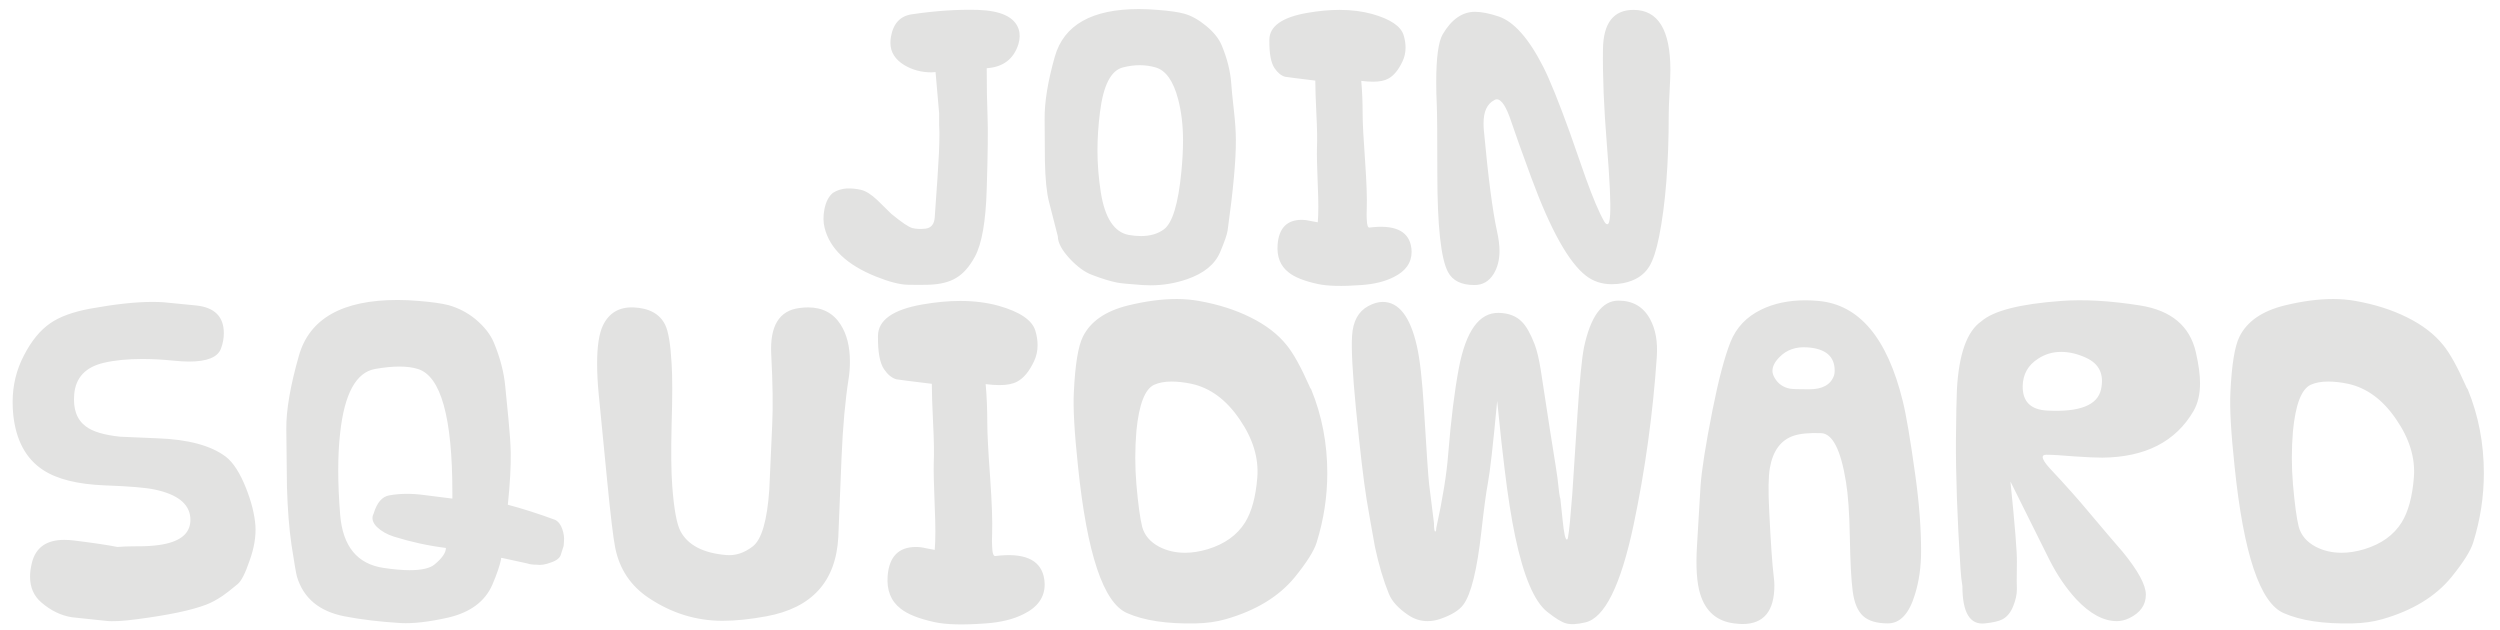
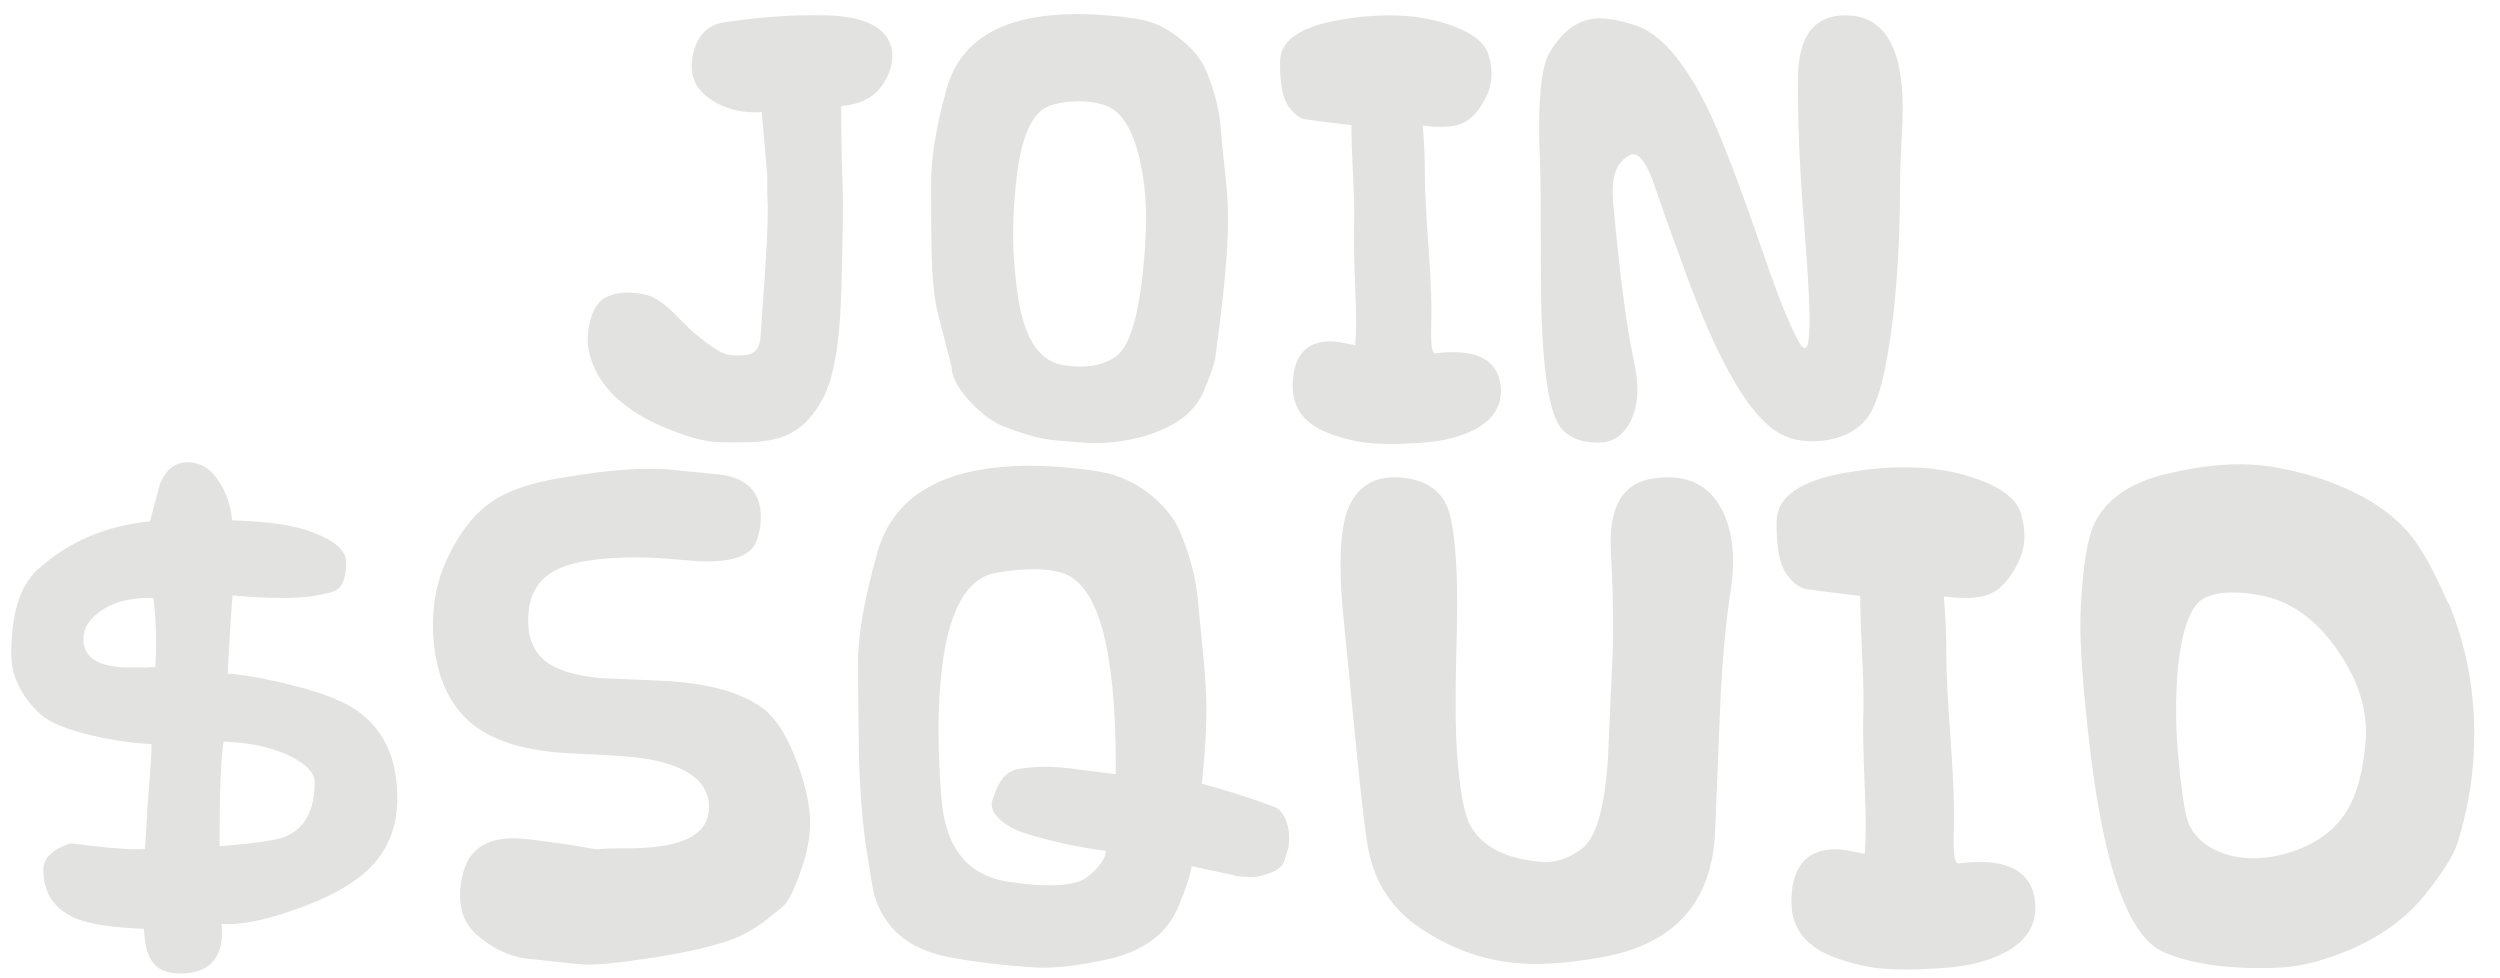
- <svg xmlns="http://www.w3.org/2000/svg" width="1163" height="293" viewBox="0 0 1163 293" fill="none">
+ <svg xmlns="http://www.w3.org/2000/svg" width="749" height="293" viewBox="0 0 749 293" fill="none">
  <g style="mix-blend-mode:difference">
-     <path d="M118.827 244.55C119.127 249.55 118.227 254.95 116.127 260.75C114.127 266.65 112.277 270.3 110.577 271.7C107.577 274.2 105.277 276 103.677 277.1C100.877 279 98.277 280.4 95.877 281.3C89.077 283.9 78.377 286.15 63.777 288.05C57.177 288.95 52.277 289.2 49.077 288.8C42.177 288.1 36.977 287.55 33.477 287.15C28.377 286.35 23.627 284.05 19.227 280.25C15.727 277.25 13.977 273.25 13.977 268.25C13.977 266.25 14.277 264.05 14.877 261.65C16.677 254.65 21.677 251.15 29.877 251.15C31.377 251.15 32.927 251.25 34.527 251.45C43.427 252.55 50.127 253.55 54.627 254.45C57.227 254.25 59.627 254.15 61.827 254.15C69.227 254.25 74.927 253.7 78.927 252.5C85.827 250.5 89.027 246.55 88.527 240.65C87.927 234.25 82.427 229.95 72.027 227.75C67.927 226.85 60.177 226.2 48.777 225.8C36.077 225.3 26.477 222.9 19.977 218.6C12.077 213.4 7.477 204.9 6.177 193.1C5.977 191.2 5.877 189.15 5.877 186.95C5.877 179.25 7.627 172.05 11.127 165.35C14.627 158.55 18.727 153.55 23.427 150.35C27.727 147.35 33.877 145.1 41.877 143.6C53.477 141.5 63.077 140.45 70.677 140.45C72.577 140.45 74.327 140.5 75.927 140.6L91.227 142.1C99.827 143 104.127 147.3 104.127 155C104.127 157.4 103.677 159.8 102.777 162.2C101.277 166.2 96.327 168.2 87.927 168.2C85.927 168.2 83.427 168.05 80.427 167.75C75.527 167.25 70.777 167 66.177 167C59.277 167 53.277 167.6 48.177 168.8C39.777 170.8 35.227 175.65 34.527 183.35C33.927 190.25 35.727 195.25 39.927 198.35C43.027 200.75 48.327 202.35 55.827 203.15C62.327 203.45 68.127 203.7 73.227 203.9C87.527 204.4 98.127 207.25 105.027 212.45C108.527 215.15 111.677 220.05 114.477 227.15C116.977 233.45 118.427 239.25 118.827 244.55ZM194.843 140C200.943 140.5 205.543 141.15 208.643 141.95C213.243 143.25 217.393 145.4 221.093 148.4C225.293 151.9 228.193 155.6 229.793 159.5C232.693 166.5 234.443 173.25 235.043 179.75L236.543 195.05C237.143 201.15 237.493 206.3 237.593 210.5C237.693 217.1 237.243 225.2 236.243 234.8C243.043 236.6 250.393 238.95 258.293 241.85C259.793 242.65 260.893 244.1 261.593 246.2C262.293 248.2 262.543 250.15 262.343 252.05C262.343 253.35 262.193 254.3 261.893 254.9C261.593 255.9 261.293 256.85 260.993 257.75C260.593 259.45 259.043 260.75 256.343 261.65C253.743 262.65 251.493 263 249.593 262.7C247.793 262.7 246.343 262.5 245.243 262.1C238.143 260.6 234.243 259.75 233.543 259.55H233.093V260.15C232.493 263.15 231.143 267.1 229.043 272C225.643 279.8 218.793 284.9 208.493 287.3C199.593 289.3 192.243 290.15 186.443 289.85C176.643 289.25 167.893 288.2 160.193 286.7C148.493 284.4 141.143 278.25 138.143 268.25C137.743 266.85 136.893 261.9 135.593 253.4C134.493 245.8 133.793 236.85 133.493 226.55C133.393 217.65 133.293 208.7 133.193 199.7C133.093 190.9 135.043 179.5 139.043 165.5C143.943 148.2 159.243 139.55 184.943 139.55C188.043 139.55 191.343 139.7 194.843 140ZM210.443 229.1C210.443 194.1 205.093 174.95 194.393 171.65C189.593 170.15 182.943 170.15 174.443 171.65C165.643 173.25 160.243 183.15 158.243 201.35C157.043 211.85 157.043 224.55 158.243 239.45C159.443 254.15 166.193 262.4 178.493 264.2C183.193 264.9 187.193 265.25 190.493 265.25C196.193 265.25 200.093 264.35 202.193 262.55C205.693 259.65 207.443 257.1 207.443 254.9C199.343 253.9 191.293 252.15 183.293 249.65C180.093 248.65 177.443 247.15 175.343 245.15C173.243 243.05 172.743 240.95 173.843 238.85C175.343 233.85 177.743 231.05 181.043 230.45C186.043 229.55 191.493 229.5 197.393 230.3C204.493 231.2 208.843 231.75 210.443 231.95V229.1ZM389.981 249.8C388.881 270.5 377.731 282.8 356.531 286.7C348.931 288.1 342.131 288.8 336.131 288.8C323.831 288.8 312.381 285.25 301.781 278.15C293.381 272.55 288.181 264.75 286.181 254.75C285.281 250.25 284.031 239.8 282.431 223.4L278.531 183.5C278.031 178.4 277.781 173.6 277.781 169.1C277.781 161.1 278.681 155.2 280.481 151.4C283.281 145.6 287.981 142.8 294.581 143C301.981 143.3 306.931 146 309.431 151.1C310.931 154.1 311.931 160.1 312.431 169.1C312.831 175.2 312.831 184.7 312.431 197.6C312.131 210.1 312.231 219.6 312.731 226.1C313.531 236.9 314.831 243.95 316.631 247.25C320.131 253.65 327.181 257.3 337.781 258.2C342.081 258.6 346.231 257.25 350.231 254.15C354.331 250.95 356.881 242.15 357.881 227.75C358.181 221.05 358.631 211 359.231 197.6C359.631 189.2 359.481 178.3 358.781 164.9C358.081 151.7 362.431 144.5 371.831 143.3C373.331 143.1 374.681 143 375.881 143C382.581 143 387.631 145.65 391.031 150.95C393.931 155.45 395.381 161.2 395.381 168.2C395.381 171 395.181 173.65 394.781 176.15C393.181 186.25 392.081 198.5 391.481 212.9L389.981 249.8ZM464.533 142.25C474.433 145.05 480.133 148.9 481.633 153.8C482.333 156.1 482.683 158.35 482.683 160.55C482.683 163.25 482.133 165.75 481.033 168.05C478.833 172.75 476.233 175.9 473.233 177.5C471.233 178.6 468.483 179.15 464.983 179.15C463.083 179.15 460.933 179 458.533 178.7C459.033 184.3 459.283 190.25 459.283 196.55C459.283 201.55 459.733 210.2 460.633 222.5C461.433 233.9 461.733 242.5 461.533 248.3C461.433 250.9 461.433 252.85 461.533 254.15C461.633 257.45 462.183 258.95 463.183 258.65C476.183 257.05 483.633 260.2 485.533 268.1C485.833 269.4 485.983 270.65 485.983 271.85C485.983 277.85 482.733 282.45 476.233 285.65C471.533 288.05 465.683 289.5 458.683 290C448.083 290.8 440.083 290.6 434.683 289.4C427.383 287.8 422.133 285.7 418.933 283.1C414.433 279.6 412.433 274.55 412.933 267.95C413.633 258.95 418.033 254.45 426.133 254.45C427.633 254.45 429.183 254.65 430.783 255.05C430.983 255.05 432.333 255.3 434.833 255.8C435.233 251.2 435.233 244.5 434.833 235.7C434.433 225.8 434.283 219.05 434.383 215.45C434.583 210.75 434.483 204.6 434.083 197C433.683 188.7 433.483 182.55 433.483 178.55C423.583 177.35 418.083 176.65 416.983 176.45C414.883 175.85 412.983 174.3 411.283 171.8C409.283 168.9 408.333 163.7 408.433 156.2C408.533 148.9 415.383 144.05 428.983 141.65C435.283 140.55 441.183 140 446.683 140C453.183 140 459.133 140.75 464.533 142.25ZM617.454 220.1C617.454 231 615.804 241.75 612.504 252.35C611.304 256.25 607.904 261.65 602.304 268.55C594.904 277.55 584.204 284.05 570.204 288.05C566.004 289.25 561.404 289.9 556.404 290C542.904 290.3 532.204 288.7 524.304 285.2C513.304 280.4 505.704 257.7 501.504 217.1C499.804 201.2 499.154 189.65 499.554 182.45C500.154 169.65 501.554 161.05 503.754 156.65C507.254 149.55 514.254 144.7 524.754 142.1C532.954 140.1 540.504 139.1 547.404 139.1C550.904 139.1 554.354 139.4 557.754 140C566.754 141.6 574.754 144.15 581.754 147.65C588.854 151.15 594.454 155.45 598.554 160.55C601.654 164.35 605.154 170.65 609.054 179.45C609.254 180.05 609.554 180.6 609.954 181.1C614.954 193.3 617.454 206.3 617.454 220.1ZM554.304 178.55C551.004 177.85 547.904 177.5 545.004 177.5C541.804 177.5 539.104 178 536.904 179C532.604 181 529.854 188.15 528.654 200.45C527.954 208.75 527.954 217.05 528.654 225.35C529.454 234.55 530.354 241.15 531.354 245.15C532.454 249.05 535.054 252.1 539.154 254.3C542.754 256.2 546.804 257.15 551.304 257.15C554.604 257.15 558.104 256.6 561.804 255.5C569.704 253.1 575.504 248.95 579.204 243.05C582.304 238.05 584.204 231.05 584.904 222.05C585.604 213.05 582.854 204.05 576.654 195.05C570.454 185.95 563.004 180.45 554.304 178.55ZM716.736 171.95C718.836 185.65 720.286 195.1 721.086 200.3C723.286 214 724.436 221.35 724.536 222.35C725.136 228.25 725.586 231.5 725.886 232.1C726.386 236.5 726.736 239.8 726.936 242C727.536 248 728.186 251 728.886 251C729.186 251 729.386 250.55 729.486 249.65C729.986 246.95 730.636 240.3 731.436 229.7L733.836 192.8C734.836 177.3 735.836 166.95 736.836 161.75C739.936 147.15 745.286 139.85 752.886 139.85C759.586 139.85 764.486 142.7 767.586 148.4C770.186 153.1 771.236 159 770.736 166.1C768.936 192.5 765.336 218.55 759.936 244.25C753.936 272.45 746.436 287.55 737.436 289.55C733.636 290.45 730.686 290.6 728.586 290C726.586 289.5 723.636 287.7 719.736 284.6C713.736 279.8 708.786 268.15 704.886 249.65C703.086 241.15 701.436 230.65 699.936 218.15C699.036 211.15 697.886 200.6 696.486 186.5C694.586 206.9 693.136 219.7 692.136 224.9C691.336 229.1 690.336 236.55 689.136 247.25C687.136 265.15 684.336 276.5 680.736 281.3C678.836 283.9 675.286 286.1 670.086 287.9C668.086 288.6 666.086 288.95 664.086 288.95C660.886 288.95 657.886 288 655.086 286.1C650.486 283 647.486 279.7 646.086 276.2C643.586 270.1 641.436 262.85 639.636 254.45C638.036 245.65 636.736 238.25 635.736 232.25C634.336 223.55 632.686 209.5 630.786 190.1C629.186 173.6 628.586 162.3 628.986 156.2C629.386 149.5 631.886 144.9 636.486 142.4C638.886 141.1 641.136 140.45 643.236 140.45C650.736 140.45 656.036 147.3 659.136 161C660.536 167.1 661.636 176.9 662.436 190.4C663.636 210.3 664.436 221.95 664.836 225.35C666.136 235.75 666.886 241.75 667.086 243.35C667.086 245.95 667.286 247.25 667.686 247.25C667.986 247.25 668.136 246.75 668.136 245.75C671.136 232.05 672.986 220.6 673.686 211.4C674.986 195.3 676.636 181.95 678.636 171.35C681.936 153.95 688.136 145.35 697.236 145.55C701.836 145.65 705.436 147.05 708.036 149.75C710.036 151.75 711.986 155.2 713.886 160.1C714.986 163 715.936 166.95 716.736 171.95ZM845.993 140C864.893 141.7 877.943 157.2 885.143 186.5C886.743 192.9 888.693 204.4 890.993 221C892.793 233.9 893.693 245.7 893.693 256.4C893.693 263.7 892.743 270.4 890.843 276.5C888.143 285.5 883.943 290 878.243 290C873.043 290 869.193 288.85 866.693 286.55C864.193 284.25 862.593 280.45 861.893 275.15C861.193 269.95 860.743 261.5 860.543 249.8C860.343 238.7 859.743 230.15 858.743 224.15C856.343 209.25 852.493 201.7 847.193 201.5C841.693 201.3 837.443 201.7 834.443 202.7C828.443 204.7 824.743 209.7 823.343 217.7C822.643 221.6 822.543 228.3 823.043 237.8C823.743 252.4 824.443 262.55 825.143 268.25C825.343 269.85 825.443 271.2 825.443 272.3C825.443 284.3 820.493 290.3 810.593 290.3C809.593 290.3 808.293 290.2 806.693 290C798.693 289 793.443 284.45 790.943 276.35C789.343 271.25 788.843 263.75 789.443 253.85C790.343 238.35 790.893 229.1 791.093 226.1C791.593 218.8 793.443 207.05 796.643 190.85C799.443 176.75 802.243 166.15 805.043 159.05C807.743 152.35 812.493 147.35 819.293 144.05C825.193 141.15 832.093 139.7 839.993 139.7C841.793 139.7 843.793 139.8 845.993 140ZM853.193 174.65C853.393 173.95 853.493 173.2 853.493 172.4C853.493 165.8 849.293 162.2 840.893 161.6C835.493 161.2 831.143 162.7 827.843 166.1C825.643 168.3 824.543 170.45 824.543 172.55C824.543 173.55 824.893 174.65 825.593 175.85C827.193 178.55 829.543 180.2 832.643 180.8C833.643 181 836.643 181.1 841.643 181.1C847.843 181.1 851.693 178.95 853.193 174.65ZM921.756 149.45C927.356 144.55 939.706 141.4 958.806 140C969.406 139.2 981.656 139.9 995.556 142.1C1010.06 144.4 1018.71 151.65 1021.51 163.85C1022.81 169.55 1023.46 174.35 1023.46 178.25C1023.46 183.35 1022.46 187.65 1020.46 191.15C1012.16 205.45 998.006 212.7 978.006 212.9C975.006 212.9 970.606 212.7 964.806 212.3C959.006 211.8 954.706 211.55 951.906 211.55C950.806 211.55 950.256 211.9 950.256 212.6C950.256 213.7 951.356 215.45 953.556 217.85C960.956 225.75 967.056 232.6 971.856 238.4C978.756 246.6 983.956 252.7 987.456 256.7C994.656 265.5 998.256 272.15 998.256 276.65C998.256 281.45 995.656 285.1 990.456 287.6C988.556 288.5 986.656 288.95 984.756 288.95C978.556 288.95 972.256 285.55 965.856 278.75C961.156 273.65 957.006 267.55 953.406 260.45L935.256 224C937.356 244.6 938.356 257.05 938.256 261.35C938.156 269.05 938.156 273.3 938.256 274.1C938.256 276.6 937.656 279.3 936.456 282.2C935.256 285.1 933.556 287.1 931.356 288.2C929.756 289 927.106 289.6 923.406 290C916.406 290.8 912.906 285 912.906 272.6C912.506 270.3 912.206 267.55 912.006 264.35C910.506 240.75 909.806 220.8 909.906 204.5C910.006 193.3 910.156 185.55 910.356 181.25C911.256 164.65 915.056 154.05 921.756 149.45ZM970.356 166.4C966.456 164.6 962.606 163.7 958.806 163.7C954.906 163.7 951.356 164.75 948.156 166.85C943.456 169.85 941.056 174.1 940.956 179.6C940.856 186.8 944.656 190.6 952.356 191C967.456 191.8 975.806 188.5 977.406 181.1C978.906 174.1 976.556 169.2 970.356 166.4ZM1155.49 220.1C1155.49 231 1153.84 241.75 1150.54 252.35C1149.34 256.25 1145.94 261.65 1140.34 268.55C1132.94 277.55 1122.24 284.05 1108.24 288.05C1104.04 289.25 1099.44 289.9 1094.44 290C1080.94 290.3 1070.24 288.7 1062.34 285.2C1051.34 280.4 1043.74 257.7 1039.54 217.1C1037.84 201.2 1037.19 189.65 1037.59 182.45C1038.19 169.65 1039.59 161.05 1041.79 156.65C1045.29 149.55 1052.29 144.7 1062.79 142.1C1070.99 140.1 1078.54 139.1 1085.44 139.1C1088.94 139.1 1092.39 139.4 1095.79 140C1104.79 141.6 1112.79 144.15 1119.79 147.65C1126.89 151.15 1132.49 155.45 1136.59 160.55C1139.69 164.35 1143.19 170.65 1147.09 179.45C1147.29 180.05 1147.59 180.6 1147.99 181.1C1152.99 193.3 1155.49 206.3 1155.49 220.1ZM1092.34 178.55C1089.04 177.85 1085.94 177.5 1083.04 177.5C1079.84 177.5 1077.14 178 1074.94 179C1070.64 181 1067.89 188.15 1066.69 200.45C1065.99 208.75 1065.99 217.05 1066.69 225.35C1067.49 234.55 1068.39 241.15 1069.39 245.15C1070.49 249.05 1073.09 252.1 1077.19 254.3C1080.79 256.2 1084.84 257.15 1089.34 257.15C1092.64 257.15 1096.14 256.6 1099.84 255.5C1107.74 253.1 1113.54 248.95 1117.24 243.05C1120.34 238.05 1122.24 231.05 1122.94 222.05C1123.64 213.05 1120.89 204.05 1114.69 195.05C1108.49 185.95 1101.04 180.45 1092.34 178.55Z" fill="#1D1D1E" />
+     <path d="M68.179 201.8C70.979 202 74.229 202.45 77.929 203.15C91.729 205.85 101.329 209.05 106.729 212.75C114.929 218.35 119.029 227.15 119.029 239.15C119.029 249.55 114.879 257.7 106.579 263.6C101.779 267.1 95.329 270.2 87.229 272.9C78.629 275.9 71.679 277.2 66.379 276.8C66.479 277.6 66.529 278.4 66.529 279.2C66.529 287.5 62.329 291.65 53.929 291.65C49.829 291.65 46.979 290.35 45.379 287.75C44.079 285.85 43.329 282.7 43.129 278.3C33.929 277.9 27.379 276.95 23.479 275.45C16.479 272.75 12.979 267.8 12.979 260.6C12.979 257.1 15.679 254.45 21.079 252.65C30.379 253.85 36.979 254.45 40.879 254.45C41.879 254.45 42.729 254.4 43.429 254.3C43.529 253.3 43.779 249.1 44.179 241.7C44.179 241.6 44.429 238.45 44.929 232.25C45.229 228.45 45.379 225.35 45.379 222.95C39.679 222.65 33.829 221.8 27.829 220.4C20.029 218.6 14.779 216.45 12.079 213.95C6.279 208.55 3.379 202.5 3.379 195.8C3.379 183.8 6.029 175.4 11.329 170.6C20.529 162.3 31.729 157.5 44.929 156.2C45.929 152.5 46.929 148.75 47.929 144.95C49.729 140.65 52.479 138.5 56.179 138.5C60.079 138.5 63.279 140.5 65.779 144.5C67.879 147.8 69.129 151.6 69.529 155.9C75.229 156.1 79.379 156.4 81.979 156.8C86.479 157.3 90.529 158.25 94.129 159.65C100.529 162.15 103.729 165.1 103.729 168.5C103.729 173.6 102.329 176.55 99.529 177.35C95.429 178.55 90.629 179.15 85.129 179.15C80.329 179.15 75.179 178.9 69.679 178.4C69.279 183.1 68.779 190.9 68.179 201.8ZM46.729 190.55C46.729 187.35 46.479 183.55 45.979 179.15C39.179 178.95 33.779 180.35 29.779 183.35C26.579 185.65 24.979 188.35 24.979 191.45C24.979 197.15 29.679 200 39.079 200C41.879 200 43.279 200 43.279 200C43.879 200 44.579 199.95 45.379 199.85C46.079 199.85 46.479 199.85 46.579 199.85C46.579 199.55 46.579 198.95 46.579 198.05C46.679 196.85 46.729 195.9 46.729 195.2C46.729 195.2 46.729 193.65 46.729 190.55ZM66.979 222.2C66.179 226.9 65.779 237.35 65.779 253.55C76.479 252.65 83.029 251.7 85.429 250.7C91.329 248.2 94.279 242.75 94.279 234.35C94.279 231.95 92.479 229.7 88.879 227.6C83.279 224.3 75.979 222.5 66.979 222.2ZM242.662 244.55C242.962 249.55 242.062 254.95 239.962 260.75C237.962 266.65 236.112 270.3 234.412 271.7C231.412 274.2 229.112 276 227.512 277.1C224.712 279 222.112 280.4 219.712 281.3C212.912 283.9 202.212 286.15 187.612 288.05C181.012 288.95 176.112 289.2 172.912 288.8C166.012 288.1 160.812 287.55 157.312 287.15C152.212 286.35 147.462 284.05 143.062 280.25C139.562 277.25 137.812 273.25 137.812 268.25C137.812 266.25 138.112 264.05 138.712 261.65C140.512 254.65 145.512 251.15 153.712 251.15C155.212 251.15 156.762 251.25 158.362 251.45C167.262 252.55 173.962 253.55 178.462 254.45C181.062 254.25 183.462 254.15 185.662 254.15C193.062 254.25 198.762 253.7 202.762 252.5C209.662 250.5 212.862 246.55 212.362 240.65C211.762 234.25 206.262 229.95 195.862 227.75C191.762 226.85 184.012 226.2 172.612 225.8C159.912 225.3 150.312 222.9 143.812 218.6C135.912 213.4 131.312 204.9 130.012 193.1C129.812 191.2 129.712 189.15 129.712 186.95C129.712 179.25 131.462 172.05 134.962 165.35C138.462 158.55 142.562 153.55 147.262 150.35C151.562 147.35 157.712 145.1 165.712 143.6C177.312 141.5 186.912 140.45 194.512 140.45C196.412 140.45 198.162 140.5 199.762 140.6L215.062 142.1C223.662 143 227.962 147.3 227.962 155C227.962 157.4 227.512 159.8 226.612 162.2C225.112 166.2 220.162 168.2 211.762 168.2C209.762 168.2 207.262 168.05 204.262 167.75C199.362 167.25 194.612 167 190.012 167C183.112 167 177.112 167.6 172.012 168.8C163.612 170.8 159.062 175.65 158.362 183.35C157.762 190.25 159.562 195.25 163.762 198.35C166.862 200.75 172.162 202.35 179.662 203.15C186.162 203.45 191.962 203.7 197.062 203.9C211.362 204.4 221.962 207.25 228.862 212.45C232.362 215.15 235.512 220.05 238.312 227.15C240.812 233.45 242.262 239.25 242.662 244.55ZM318.678 140C324.778 140.5 329.378 141.15 332.478 141.95C337.078 143.25 341.228 145.4 344.928 148.4C349.128 151.9 352.028 155.6 353.628 159.5C356.528 166.5 358.278 173.25 358.878 179.75L360.378 195.05C360.978 201.15 361.328 206.3 361.428 210.5C361.528 217.1 361.078 225.2 360.078 234.8C366.878 236.6 374.228 238.95 382.128 241.85C383.628 242.65 384.728 244.1 385.428 246.2C386.128 248.2 386.378 250.15 386.178 252.05C386.178 253.35 386.028 254.3 385.728 254.9C385.428 255.9 385.128 256.85 384.828 257.75C384.428 259.45 382.878 260.75 380.178 261.65C377.578 262.65 375.328 263 373.428 262.7C371.628 262.7 370.178 262.5 369.078 262.1C361.978 260.6 358.078 259.75 357.378 259.55H356.928V260.15C356.328 263.15 354.978 267.1 352.878 272C349.478 279.8 342.628 284.9 332.328 287.3C323.428 289.3 316.078 290.15 310.278 289.85C300.478 289.25 291.728 288.2 284.028 286.7C272.328 284.4 264.978 278.25 261.978 268.25C261.578 266.85 260.728 261.9 259.428 253.4C258.328 245.8 257.628 236.85 257.328 226.55C257.228 217.65 257.128 208.7 257.028 199.7C256.928 190.9 258.878 179.5 262.878 165.5C267.778 148.2 283.078 139.55 308.778 139.55C311.878 139.55 315.178 139.7 318.678 140ZM334.278 229.1C334.278 194.1 328.928 174.95 318.228 171.65C313.428 170.15 306.778 170.15 298.278 171.65C289.478 173.25 284.078 183.15 282.078 201.35C280.878 211.85 280.878 224.55 282.078 239.45C283.278 254.15 290.028 262.4 302.328 264.2C307.028 264.9 311.028 265.25 314.328 265.25C320.028 265.25 323.928 264.35 326.028 262.55C329.528 259.65 331.278 257.1 331.278 254.9C323.178 253.9 315.128 252.15 307.128 249.65C303.928 248.65 301.278 247.15 299.178 245.15C297.078 243.05 296.578 240.95 297.678 238.85C299.178 233.85 301.578 231.05 304.878 230.45C309.878 229.55 315.328 229.5 321.228 230.3C328.328 231.2 332.678 231.75 334.278 231.95V229.1ZM513.816 249.8C512.716 270.5 501.566 282.8 480.366 286.7C472.766 288.1 465.966 288.8 459.966 288.8C447.666 288.8 436.216 285.25 425.616 278.15C417.216 272.55 412.016 264.75 410.016 254.75C409.116 250.25 407.866 239.8 406.266 223.4L402.366 183.5C401.866 178.4 401.616 173.6 401.616 169.1C401.616 161.1 402.516 155.2 404.316 151.4C407.116 145.6 411.816 142.8 418.416 143C425.816 143.3 430.766 146 433.266 151.1C434.766 154.1 435.766 160.1 436.266 169.1C436.666 175.2 436.666 184.7 436.266 197.6C435.966 210.1 436.066 219.6 436.566 226.1C437.366 236.9 438.666 243.95 440.466 247.25C443.966 253.65 451.016 257.3 461.616 258.2C465.916 258.6 470.066 257.25 474.066 254.15C478.166 250.95 480.716 242.15 481.716 227.75C482.016 221.05 482.466 211 483.066 197.6C483.466 189.2 483.316 178.3 482.616 164.9C481.916 151.7 486.266 144.5 495.666 143.3C497.166 143.1 498.516 143 499.716 143C506.416 143 511.466 145.65 514.866 150.95C517.766 155.45 519.216 161.2 519.216 168.2C519.216 171 519.016 173.65 518.616 176.15C517.016 186.25 515.916 198.5 515.316 212.9L513.816 249.8ZM588.368 142.25C598.268 145.05 603.968 148.9 605.468 153.8C606.168 156.1 606.518 158.35 606.518 160.55C606.518 163.25 605.968 165.75 604.868 168.05C602.668 172.75 600.068 175.9 597.068 177.5C595.068 178.6 592.318 179.15 588.818 179.15C586.918 179.15 584.768 179 582.368 178.7C582.868 184.3 583.118 190.25 583.118 196.55C583.118 201.55 583.568 210.2 584.468 222.5C585.268 233.9 585.568 242.5 585.368 248.3C585.268 250.9 585.268 252.85 585.368 254.15C585.468 257.45 586.018 258.95 587.018 258.65C600.018 257.05 607.468 260.2 609.368 268.1C609.668 269.4 609.818 270.65 609.818 271.85C609.818 277.85 606.568 282.45 600.068 285.65C595.368 288.05 589.518 289.5 582.518 290C571.918 290.8 563.918 290.6 558.518 289.4C551.218 287.8 545.968 285.7 542.768 283.1C538.268 279.6 536.268 274.55 536.768 267.95C537.468 258.95 541.868 254.45 549.968 254.45C551.468 254.45 553.018 254.65 554.618 255.05C554.818 255.05 556.168 255.3 558.668 255.8C559.068 251.2 559.068 244.5 558.668 235.7C558.268 225.8 558.118 219.05 558.218 215.45C558.418 210.75 558.318 204.6 557.918 197C557.518 188.7 557.318 182.55 557.318 178.55C547.418 177.35 541.918 176.65 540.818 176.45C538.718 175.85 536.818 174.3 535.118 171.8C533.118 168.9 532.168 163.7 532.268 156.2C532.368 148.9 539.218 144.05 552.818 141.65C559.118 140.55 565.018 140 570.518 140C577.018 140 582.968 140.75 588.368 142.25ZM741.289 220.1C741.289 231 739.639 241.75 736.339 252.35C735.139 256.25 731.739 261.65 726.139 268.55C718.739 277.55 708.039 284.05 694.039 288.05C689.839 289.25 685.239 289.9 680.239 290C666.739 290.3 656.039 288.7 648.139 285.2C637.139 280.4 629.539 257.7 625.339 217.1C623.639 201.2 622.989 189.65 623.389 182.45C623.989 169.65 625.389 161.05 627.589 156.65C631.089 149.55 638.089 144.7 648.589 142.1C656.789 140.1 664.339 139.1 671.239 139.1C674.739 139.1 678.189 139.4 681.589 140C690.589 141.6 698.589 144.15 705.589 147.65C712.689 151.15 718.289 155.45 722.389 160.55C725.489 164.35 728.989 170.65 732.889 179.45C733.089 180.05 733.389 180.6 733.789 181.1C738.789 193.3 741.289 206.3 741.289 220.1ZM678.139 178.55C674.839 177.85 671.739 177.5 668.839 177.5C665.639 177.5 662.939 178 660.739 179C656.439 181 653.689 188.15 652.489 200.45C651.789 208.75 651.789 217.05 652.489 225.35C653.289 234.55 654.189 241.15 655.189 245.15C656.289 249.05 658.889 252.1 662.989 254.3C666.589 256.2 670.639 257.15 675.139 257.15C678.439 257.15 681.939 256.6 685.639 255.5C693.539 253.1 699.339 248.95 703.039 243.05C706.139 238.05 708.039 231.05 708.739 222.05C709.439 213.05 706.689 204.05 700.489 195.05C694.289 185.95 686.839 180.45 678.139 178.55Z" fill="#1D1D1E" />
  </g>
  <g style="mix-blend-mode:difference">
-     <path d="M454.8 4.6C465.637 4.941 471.995 7.928 473.872 13.56C474.555 15.693 474.512 18.04 473.744 20.6C471.525 27.512 466.619 31.224 459.024 31.736C459.024 40.355 459.152 47.864 459.408 54.264C459.664 60.323 459.536 71.544 459.024 87.928C458.597 102.947 456.763 113.443 453.52 119.416C450.96 124.109 448.059 127.395 444.816 129.272C441.659 131.235 437.349 132.301 431.888 132.472C428.987 132.557 425.787 132.557 422.288 132.472C418.533 132.387 413.584 131.107 407.44 128.632C394.043 123.256 386.107 115.747 383.632 106.104C382.949 103.459 382.907 100.557 383.504 97.4C384.187 93.901 385.509 91.341 387.472 89.72C389.349 88.525 391.483 87.843 393.872 87.672C396.091 87.587 398.309 87.8 400.528 88.312C402.747 88.824 405.264 90.403 408.08 93.048C410.213 95.181 412.389 97.315 414.608 99.448C419.472 103.459 422.757 105.677 424.464 106.104C426.171 106.531 428.219 106.616 430.608 106.36C433.168 106.019 434.576 104.312 434.832 101.24L436.112 82.808C436.709 74.189 437.008 67.704 437.008 63.352C437.008 62.925 437.008 62.2 437.008 61.176C436.923 59.811 436.88 58.744 436.88 57.976C436.88 57.976 436.88 56.184 436.88 52.6C436.197 45.091 435.643 38.733 435.216 33.528C434.619 33.613 433.979 33.656 433.296 33.656C428.688 33.656 424.507 32.547 420.752 30.328C416.4 27.683 414.224 24.227 414.224 19.96C414.224 18.936 414.309 17.955 414.48 17.016C415.589 10.872 418.832 7.416 424.208 6.648C435.131 5.027 445.328 4.344 454.8 4.6ZM490.698 26.36C494.879 11.597 507.935 4.216 529.866 4.216C532.597 4.216 535.455 4.344 538.442 4.6C544.074 5.027 548.255 5.624 550.986 6.392C554.314 7.331 557.727 9.251 561.226 12.152C564.725 15.053 567.114 18.083 568.394 21.24C570.869 27.213 572.319 32.973 572.746 38.52C572.917 41.165 573.343 45.517 574.026 51.576C574.623 56.867 574.922 61.347 574.922 65.016C575.007 74.147 573.727 88.227 571.082 107.256C570.826 109.048 569.674 112.376 567.626 117.24C565.237 122.957 560.074 127.181 552.138 129.912C546.677 131.789 541.045 132.728 535.242 132.728C533.962 132.728 532.682 132.685 531.402 132.6C525.258 132.173 521.333 131.789 519.626 131.448C516.554 130.851 512.671 129.656 507.978 127.864C504.735 126.669 501.365 124.237 497.866 120.568C494.026 116.472 492.106 112.931 492.106 109.944L488.01 93.944C486.901 89.677 486.261 83.32 486.09 74.872C486.005 68.387 485.962 61.901 485.962 55.416C485.877 47.48 487.455 37.795 490.698 26.36ZM537.546 31.352C532.767 29.987 527.733 29.987 522.442 31.352C516.81 32.717 513.226 39.715 511.69 52.344C510.922 58.488 510.538 64.376 510.538 70.008C510.538 76.237 511.05 82.68 512.074 89.336C513.951 101.368 518.303 108.024 525.13 109.304C527.007 109.645 528.885 109.816 530.762 109.816C535.029 109.816 538.57 108.792 541.386 106.744C545.397 103.843 548.127 94.883 549.578 79.864C550.09 74.573 550.346 69.709 550.346 65.272C550.346 58.275 549.578 51.875 548.042 46.072C545.823 37.624 542.325 32.717 537.546 31.352ZM638.376 6.52C646.824 8.909 651.688 12.195 652.968 16.376C653.565 18.339 653.864 20.259 653.864 22.136C653.864 24.44 653.395 26.573 652.456 28.536C650.579 32.547 648.36 35.235 645.8 36.6C644.093 37.539 641.747 38.008 638.76 38.008C637.139 38.008 635.304 37.88 633.256 37.624C633.683 42.403 633.896 47.48 633.896 52.856C633.896 57.123 634.28 64.504 635.048 75C635.731 84.728 635.987 92.067 635.816 97.016C635.731 99.235 635.731 100.899 635.816 102.008C635.901 104.824 636.371 106.104 637.224 105.848C648.317 104.483 654.675 107.171 656.296 113.912C656.552 115.021 656.68 116.088 656.68 117.112C656.68 122.232 653.907 126.157 648.36 128.888C644.349 130.936 639.357 132.173 633.384 132.6C624.339 133.283 617.512 133.112 612.904 132.088C606.675 130.723 602.195 128.931 599.464 126.712C595.624 123.725 593.917 119.416 594.344 113.784C594.941 106.104 598.696 102.264 605.608 102.264C606.888 102.264 608.211 102.435 609.576 102.776C609.747 102.776 610.899 102.989 613.032 103.416C613.373 99.491 613.373 93.773 613.032 86.264C612.691 77.816 612.563 72.056 612.648 68.984C612.819 64.973 612.733 59.725 612.392 53.24C612.051 46.157 611.88 40.909 611.88 37.496C603.432 36.472 598.739 35.875 597.8 35.704C596.008 35.192 594.387 33.869 592.936 31.736C591.229 29.261 590.419 24.824 590.504 18.424C590.589 12.195 596.435 8.056 608.04 6.008C613.416 5.069 618.451 4.6 623.144 4.6C628.691 4.6 633.768 5.24 638.376 6.52ZM697.188 7.672C704.271 10.061 711.183 17.869 717.924 31.096C720.996 37.155 725.135 47.395 730.34 61.816C733.583 71.117 736.015 78.072 737.636 82.68C741.049 92.152 743.908 98.893 746.212 102.904C746.724 103.843 747.236 104.312 747.748 104.312C748.431 104.312 748.857 102.819 749.028 99.832C749.369 94.712 748.857 83.747 747.492 66.936C746.127 50.125 745.529 35.448 745.7 22.904C745.871 10.701 750.607 4.6 759.908 4.6C771.343 4.6 777.06 13.901 777.06 32.504C777.06 34.808 776.932 38.264 776.676 42.872C776.42 47.48 776.292 50.936 776.292 53.24C776.292 76.109 774.799 95.053 771.812 110.072C770.532 116.472 768.996 121.123 767.204 124.024C764.729 128.035 760.719 130.595 755.172 131.704C753.465 132.045 751.673 132.216 749.796 132.216C745.188 132.216 741.177 130.893 737.764 128.248C729.743 122.019 721.295 106.872 712.42 82.808C707.983 70.776 704.868 62.072 703.076 56.696C700.772 49.699 698.511 46.2 696.292 46.2C695.865 46.2 695.481 46.328 695.14 46.584C691.812 48.291 690.148 51.875 690.148 57.336C690.148 58.531 690.191 59.597 690.276 60.536C692.324 82.637 694.372 98.339 696.42 107.64C697.188 111.139 697.572 114.168 697.572 116.728C697.572 120.824 696.676 124.365 694.884 127.352C692.751 130.851 689.764 132.6 685.924 132.6C679.865 132.6 675.769 130.595 673.636 126.584C670.308 120.44 668.644 105.08 668.644 80.504C668.644 62.755 668.559 52.173 668.388 48.76C668.217 45.261 668.132 41.763 668.132 38.264C668.132 26.744 669.156 19.277 671.204 15.864C675.3 8.952 680.292 5.496 686.18 5.496C689.167 5.496 692.836 6.221 697.188 7.672Z" fill="#1D1D1E" />
+     <path d="M247.8 4.6C258.637 4.941 264.995 7.928 266.872 13.56C267.555 15.693 267.512 18.04 266.744 20.6C264.525 27.512 259.619 31.224 252.024 31.736C252.024 40.355 252.152 47.864 252.408 54.264C252.664 60.323 252.536 71.544 252.024 87.928C251.597 102.947 249.763 113.443 246.52 119.416C243.96 124.109 241.059 127.395 237.816 129.272C234.659 131.235 230.349 132.301 224.888 132.472C221.987 132.557 218.787 132.557 215.288 132.472C211.533 132.387 206.584 131.107 200.44 128.632C187.043 123.256 179.107 115.747 176.632 106.104C175.949 103.459 175.907 100.557 176.504 97.4C177.187 93.901 178.509 91.341 180.472 89.72C182.349 88.525 184.483 87.843 186.872 87.672C189.091 87.587 191.309 87.8 193.528 88.312C195.747 88.824 198.264 90.403 201.08 93.048C203.213 95.181 205.389 97.315 207.608 99.448C212.472 103.459 215.757 105.677 217.464 106.104C219.171 106.531 221.219 106.616 223.608 106.36C226.168 106.019 227.576 104.312 227.832 101.24L229.112 82.808C229.709 74.189 230.008 67.704 230.008 63.352C230.008 62.925 230.008 62.2 230.008 61.176C229.923 59.811 229.88 58.744 229.88 57.976C229.88 57.976 229.88 56.184 229.88 52.6C229.197 45.091 228.643 38.733 228.216 33.528C227.619 33.613 226.979 33.656 226.296 33.656C221.688 33.656 217.507 32.547 213.752 30.328C209.4 27.683 207.224 24.227 207.224 19.96C207.224 18.936 207.309 17.955 207.48 17.016C208.589 10.872 211.832 7.416 217.208 6.648C228.131 5.027 238.328 4.344 247.8 4.6ZM283.698 26.36C287.879 11.597 300.935 4.216 322.866 4.216C325.597 4.216 328.455 4.344 331.442 4.6C337.074 5.027 341.255 5.624 343.986 6.392C347.314 7.331 350.727 9.251 354.226 12.152C357.725 15.053 360.114 18.083 361.394 21.24C363.869 27.213 365.319 32.973 365.746 38.52C365.917 41.165 366.343 45.517 367.026 51.576C367.623 56.867 367.922 61.347 367.922 65.016C368.007 74.147 366.727 88.227 364.082 107.256C363.826 109.048 362.674 112.376 360.626 117.24C358.237 122.957 353.074 127.181 345.138 129.912C339.677 131.789 334.045 132.728 328.242 132.728C326.962 132.728 325.682 132.685 324.402 132.6C318.258 132.173 314.333 131.789 312.626 131.448C309.554 130.851 305.671 129.656 300.978 127.864C297.735 126.669 294.365 124.237 290.866 120.568C287.026 116.472 285.106 112.931 285.106 109.944L281.01 93.944C279.901 89.677 279.261 83.32 279.09 74.872C279.005 68.387 278.962 61.901 278.962 55.416C278.877 47.48 280.455 37.795 283.698 26.36ZM330.546 31.352C325.767 29.987 320.733 29.987 315.442 31.352C309.81 32.717 306.226 39.715 304.69 52.344C303.922 58.488 303.538 64.376 303.538 70.008C303.538 76.237 304.05 82.68 305.074 89.336C306.951 101.368 311.303 108.024 318.13 109.304C320.007 109.645 321.885 109.816 323.762 109.816C328.029 109.816 331.57 108.792 334.386 106.744C338.397 103.843 341.127 94.883 342.578 79.864C343.09 74.573 343.346 69.709 343.346 65.272C343.346 58.275 342.578 51.875 341.042 46.072C338.823 37.624 335.325 32.717 330.546 31.352ZM431.376 6.52C439.824 8.909 444.688 12.195 445.968 16.376C446.565 18.339 446.864 20.259 446.864 22.136C446.864 24.44 446.395 26.573 445.456 28.536C443.579 32.547 441.36 35.235 438.8 36.6C437.093 37.539 434.747 38.008 431.76 38.008C430.139 38.008 428.304 37.88 426.256 37.624C426.683 42.403 426.896 47.48 426.896 52.856C426.896 57.123 427.28 64.504 428.048 75C428.731 84.728 428.987 92.067 428.816 97.016C428.731 99.235 428.731 100.899 428.816 102.008C428.901 104.824 429.371 106.104 430.224 105.848C441.317 104.483 447.675 107.171 449.296 113.912C449.552 115.021 449.68 116.088 449.68 117.112C449.68 122.232 446.907 126.157 441.36 128.888C437.349 130.936 432.357 132.173 426.384 132.6C417.339 133.283 410.512 133.112 405.904 132.088C399.675 130.723 395.195 128.931 392.464 126.712C388.624 123.725 386.917 119.416 387.344 113.784C387.941 106.104 391.696 102.264 398.608 102.264C399.888 102.264 401.211 102.435 402.576 102.776C402.747 102.776 403.899 102.989 406.032 103.416C406.373 99.491 406.373 93.773 406.032 86.264C405.691 77.816 405.563 72.056 405.648 68.984C405.819 64.973 405.733 59.725 405.392 53.24C405.051 46.157 404.88 40.909 404.88 37.496C396.432 36.472 391.739 35.875 390.8 35.704C389.008 35.192 387.387 33.869 385.936 31.736C384.229 29.261 383.419 24.824 383.504 18.424C383.589 12.195 389.435 8.056 401.04 6.008C406.416 5.069 411.451 4.6 416.144 4.6C421.691 4.6 426.768 5.24 431.376 6.52ZM490.188 7.672C497.271 10.061 504.183 17.869 510.924 31.096C513.996 37.155 518.135 47.395 523.34 61.816C526.583 71.117 529.015 78.072 530.636 82.68C534.049 92.152 536.908 98.893 539.212 102.904C539.724 103.843 540.236 104.312 540.748 104.312C541.431 104.312 541.857 102.819 542.028 99.832C542.369 94.712 541.857 83.747 540.492 66.936C539.127 50.125 538.529 35.448 538.7 22.904C538.871 10.701 543.607 4.6 552.908 4.6C564.343 4.6 570.06 13.901 570.06 32.504C570.06 34.808 569.932 38.264 569.676 42.872C569.42 47.48 569.292 50.936 569.292 53.24C569.292 76.109 567.799 95.053 564.812 110.072C563.532 116.472 561.996 121.123 560.204 124.024C557.729 128.035 553.719 130.595 548.172 131.704C546.465 132.045 544.673 132.216 542.796 132.216C538.188 132.216 534.177 130.893 530.764 128.248C522.743 122.019 514.295 106.872 505.42 82.808C500.983 70.776 497.868 62.072 496.076 56.696C493.772 49.699 491.511 46.2 489.292 46.2C488.865 46.2 488.481 46.328 488.14 46.584C484.812 48.291 483.148 51.875 483.148 57.336C483.148 58.531 483.191 59.597 483.276 60.536C485.324 82.637 487.372 98.339 489.42 107.64C490.188 111.139 490.572 114.168 490.572 116.728C490.572 120.824 489.676 124.365 487.884 127.352C485.751 130.851 482.764 132.6 478.924 132.6C472.865 132.6 468.769 130.595 466.636 126.584C463.308 120.44 461.644 105.08 461.644 80.504C461.644 62.755 461.559 52.173 461.388 48.76C461.217 45.261 461.132 41.763 461.132 38.264C461.132 26.744 462.156 19.277 464.204 15.864C468.3 8.952 473.292 5.496 479.18 5.496C482.167 5.496 485.836 6.221 490.188 7.672Z" fill="#1D1D1E" />
  </g>
</svg>
